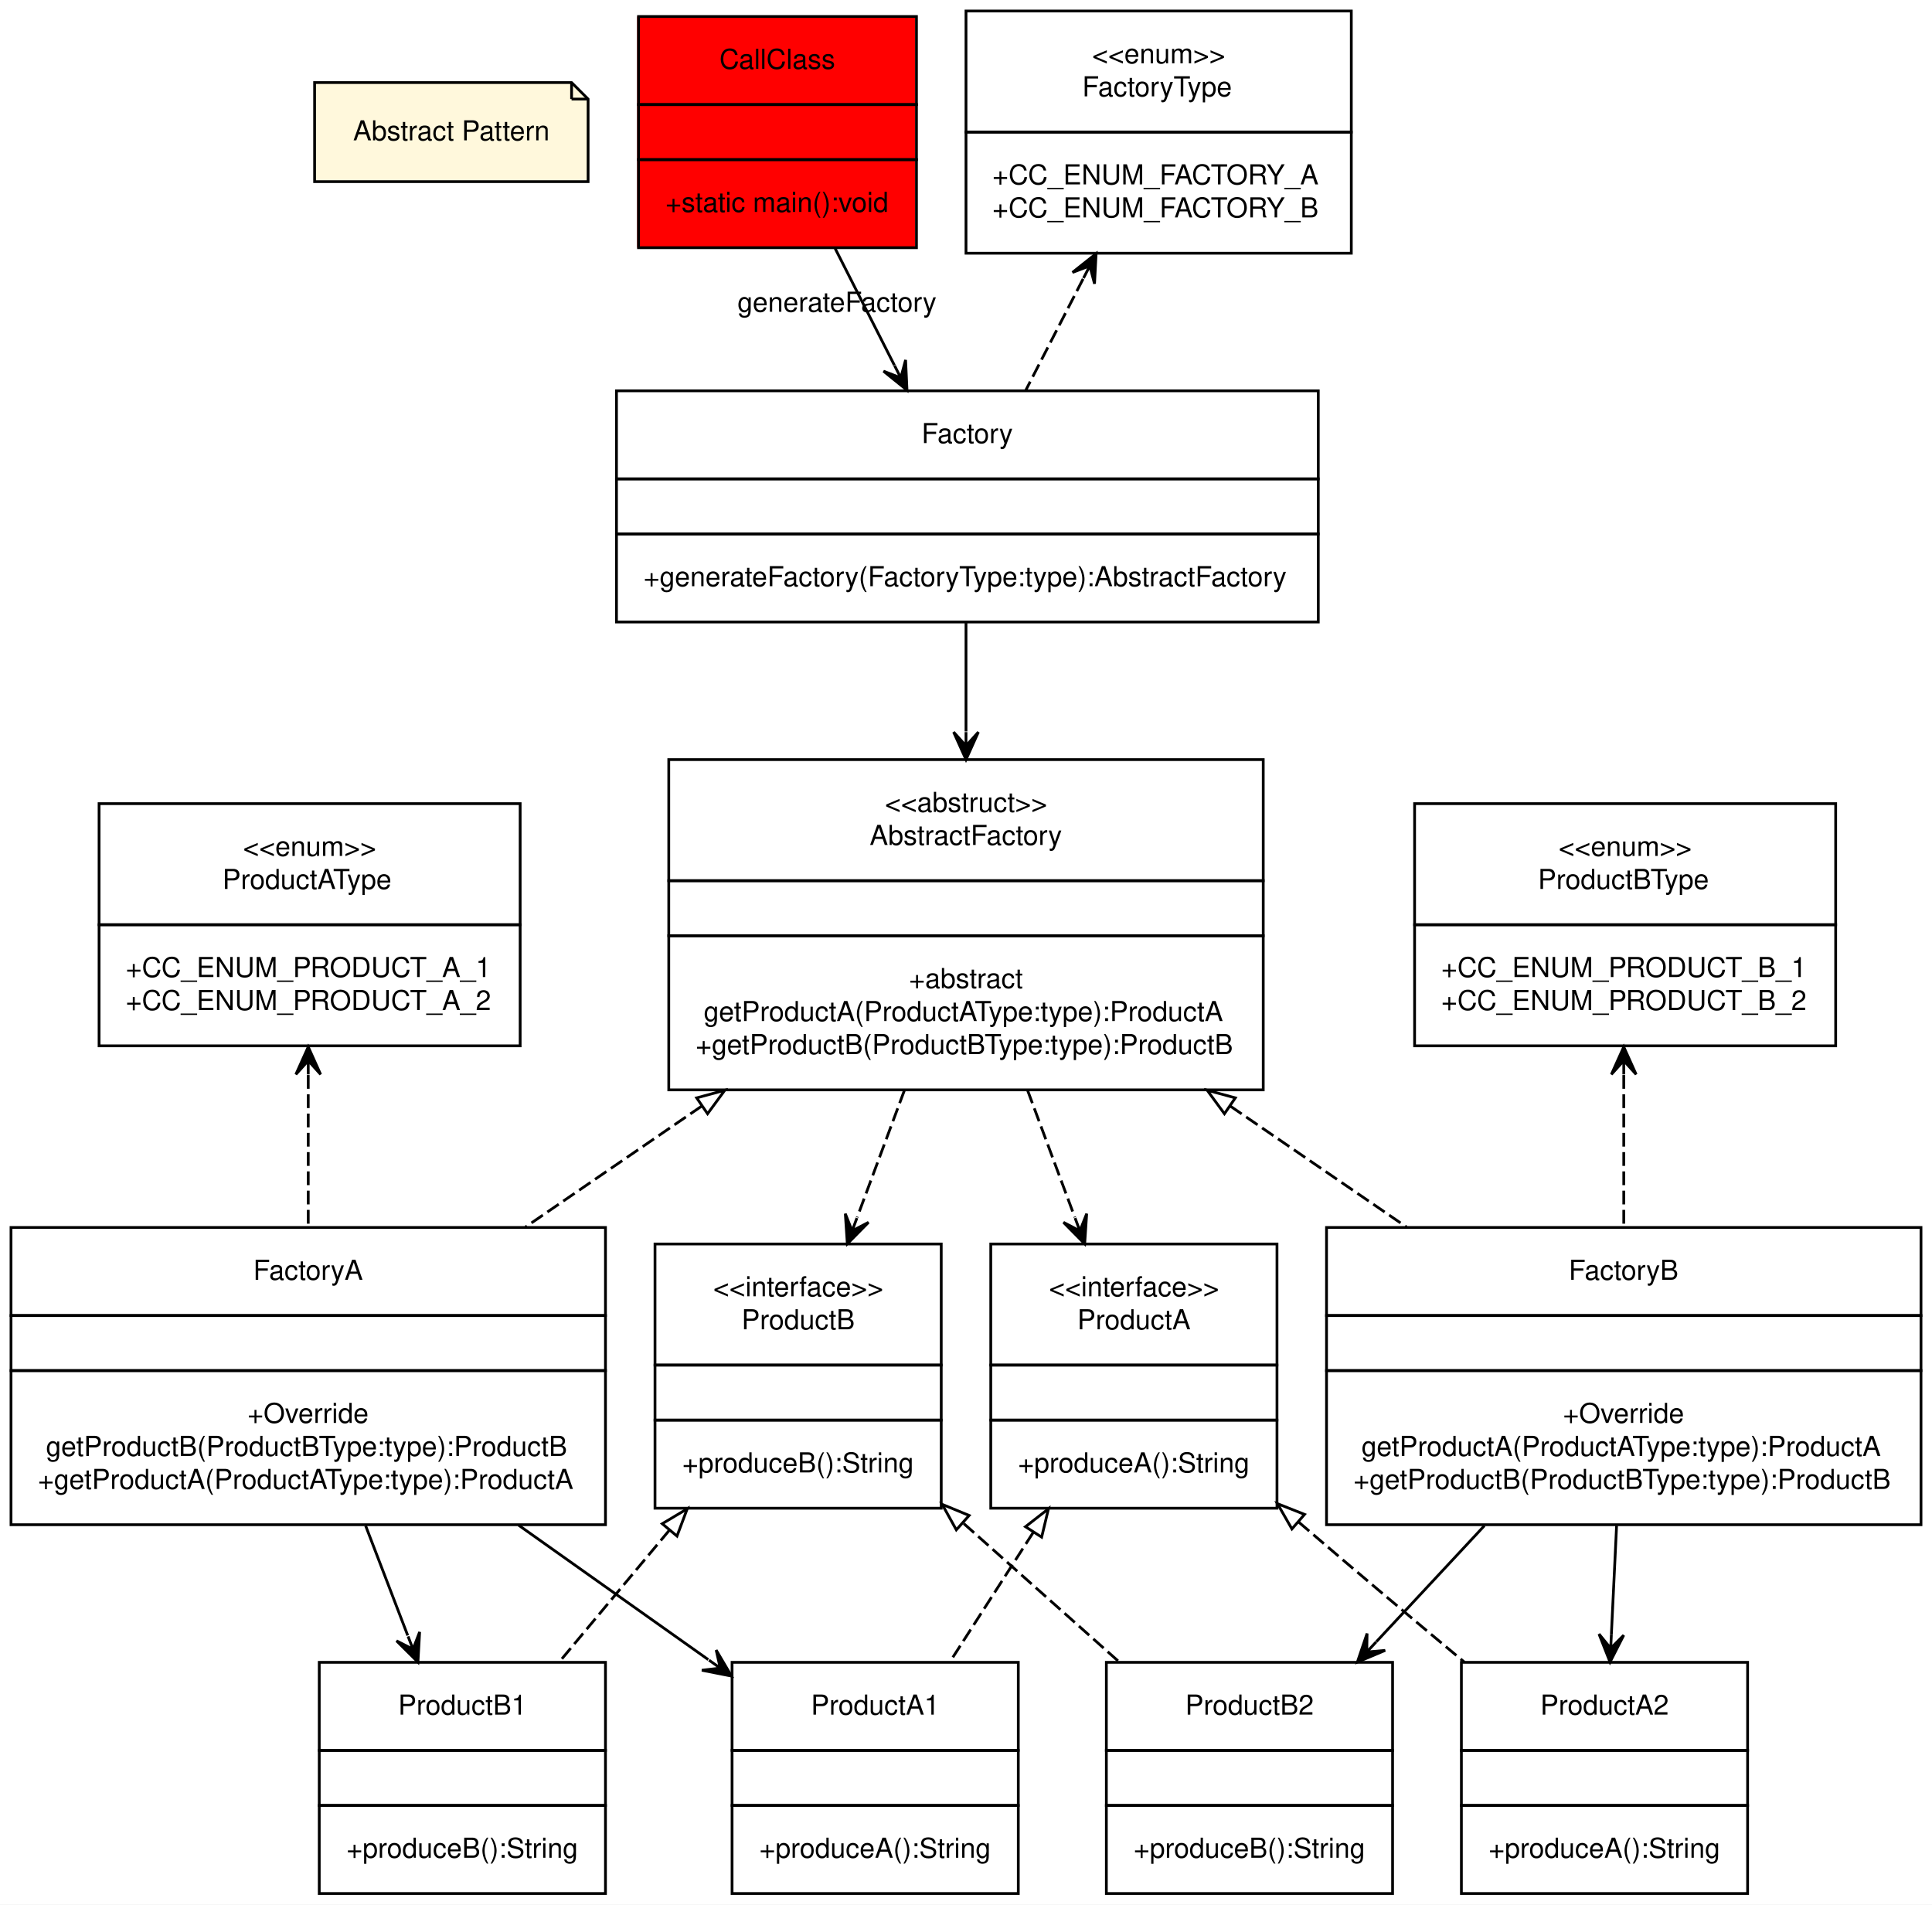
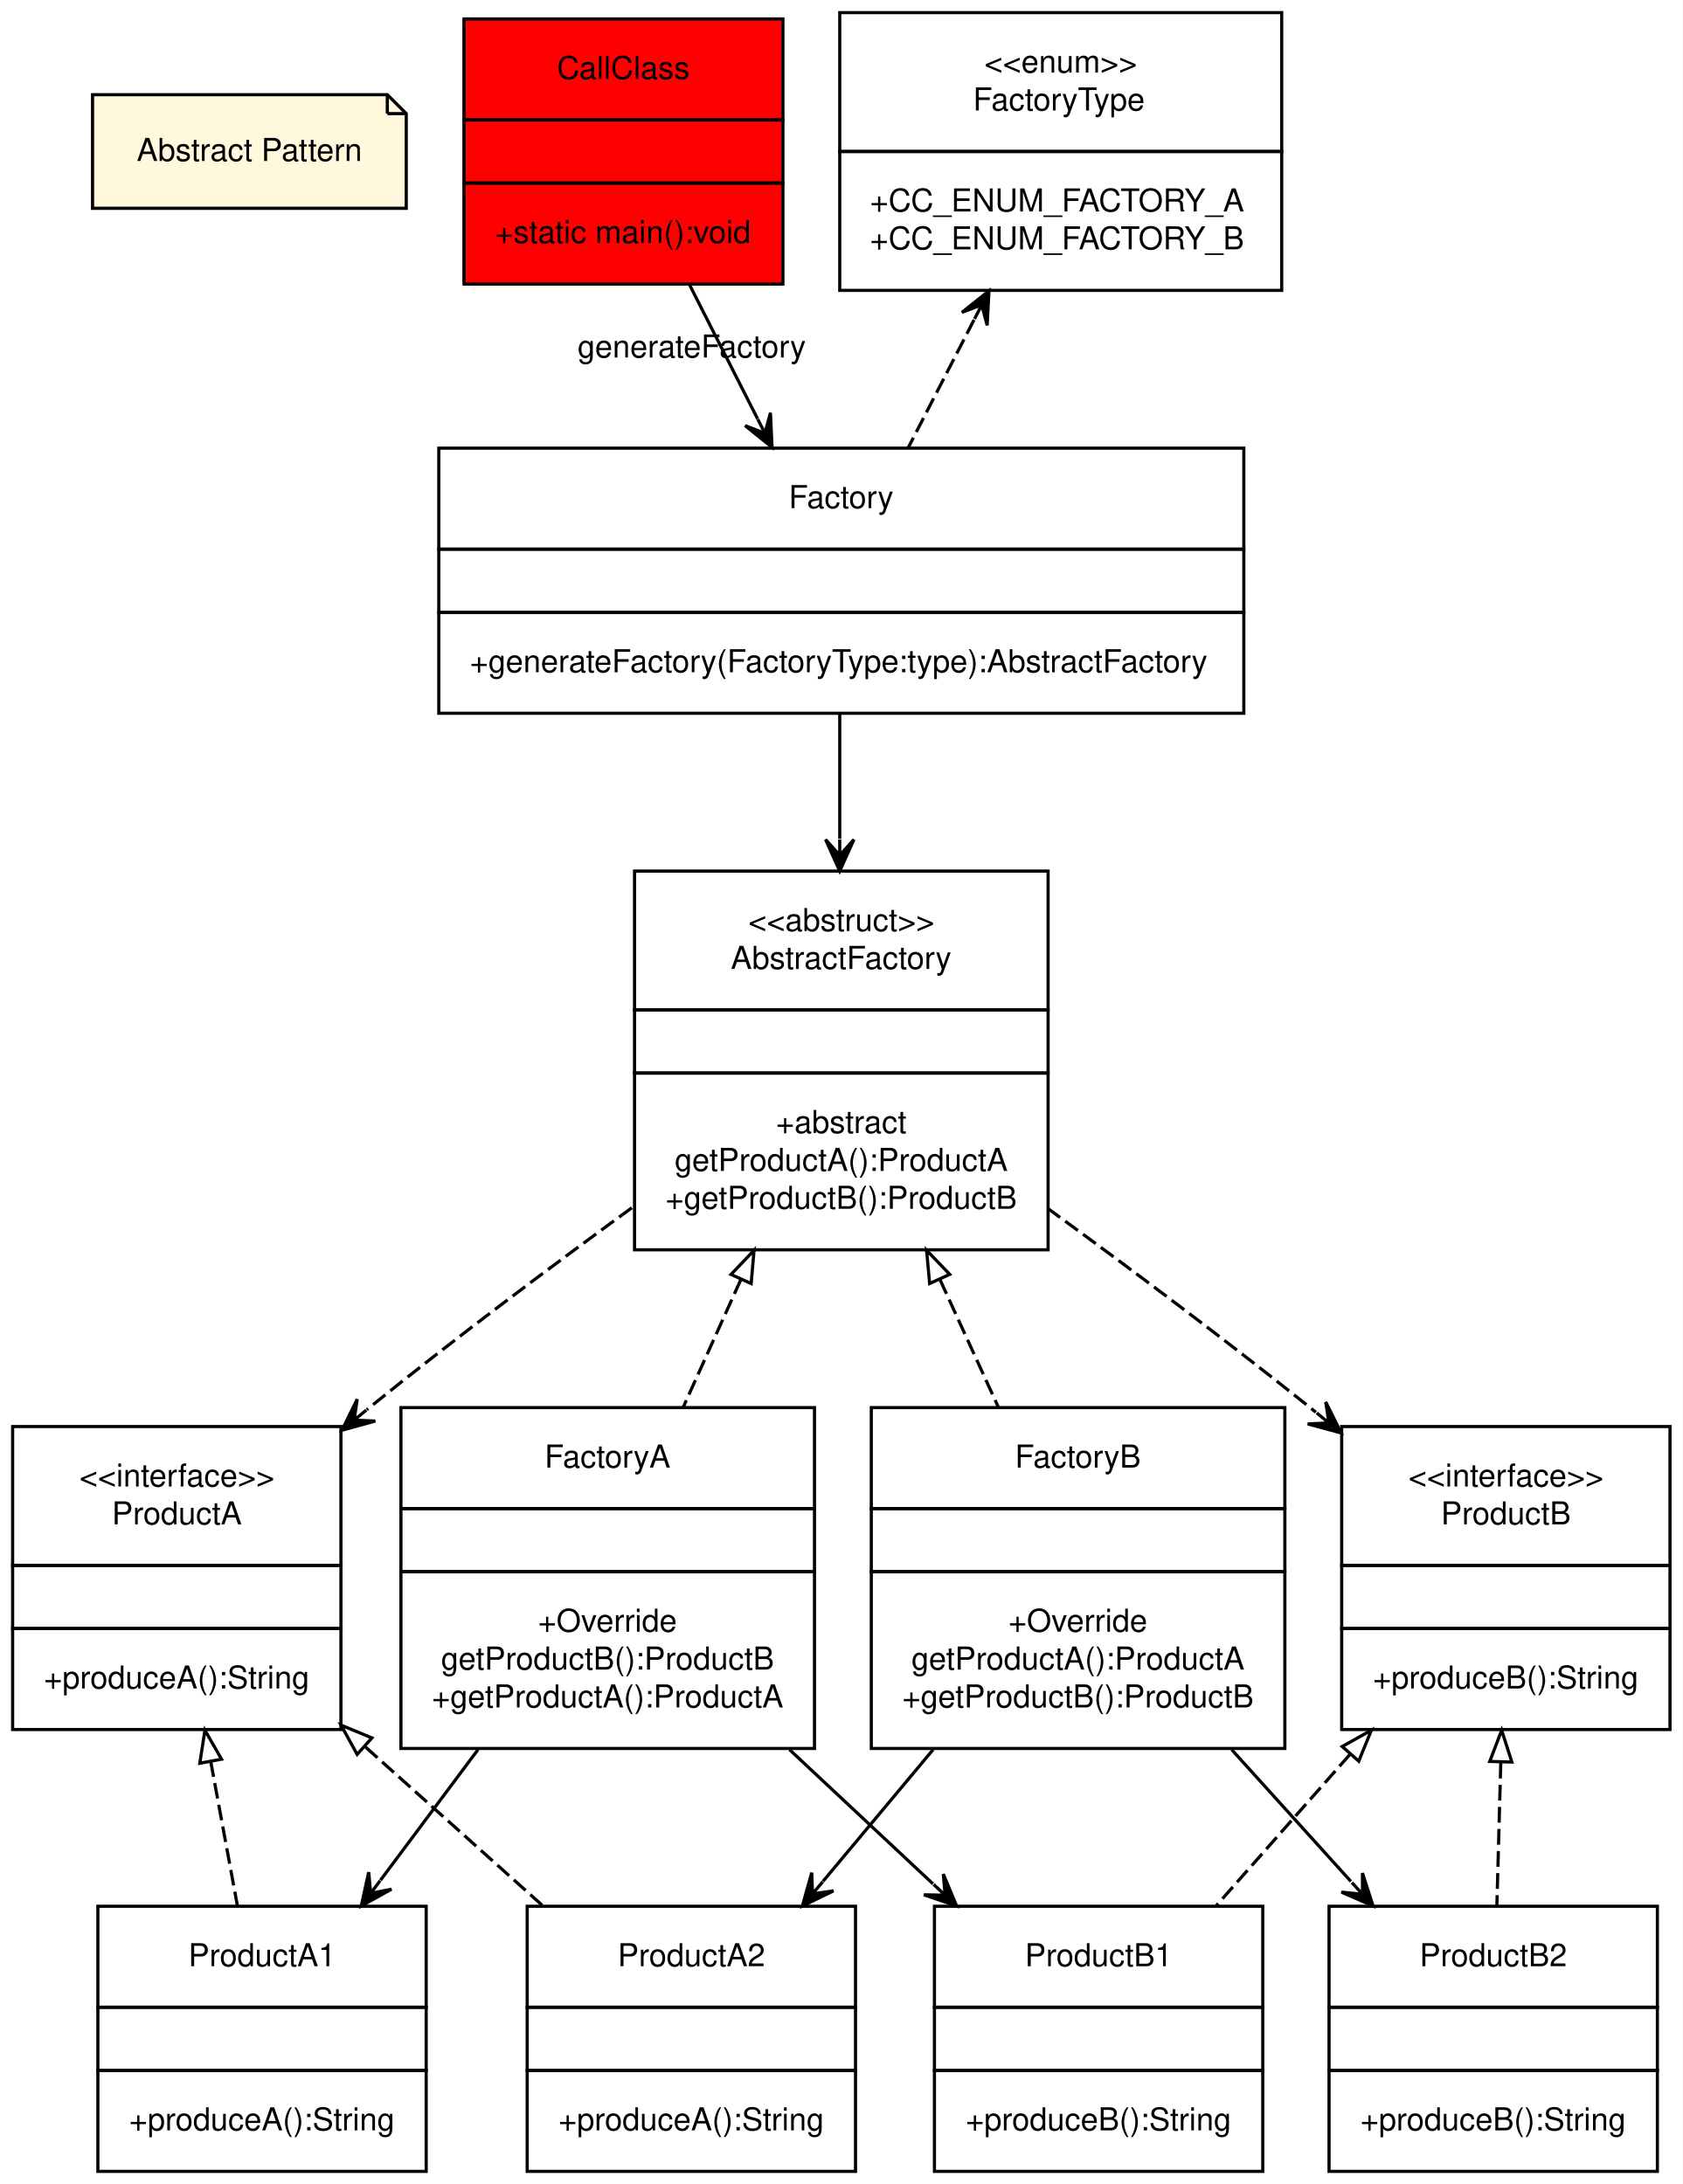
- <svg xmlns="http://www.w3.org/2000/svg" width="702pt" height="692pt" viewBox="0.00 0.00 702.00 692.00">
+ <svg xmlns="http://www.w3.org/2000/svg" width="533pt" height="692pt" viewBox="0.00 0.00 533.00 692.00">
  <g id="graph0" class="graph" transform="scale(1 1) rotate(0) translate(4 688)">
-     <polygon fill="#ffffff" stroke="transparent" points="-4,4 -4,-688 698,-688 698,4 -4,4" />
+     <polygon fill="#ffffff" stroke="transparent" points="-4,4 -4,-688 529,-688 529,4 -4,4" />
    <g id="node1" class="node">
-       <polygon fill="#fff8dc" stroke="#000000" points="203.686,-658 110.314,-658 110.314,-622 209.686,-622 209.686,-652 203.686,-658" />
-       <polyline fill="none" stroke="#000000" points="203.686,-658 203.686,-652 " />
-       <polyline fill="none" stroke="#000000" points="209.686,-652 203.686,-652 " />
-       <text text-anchor="middle" x="160" y="-637" font-family="Helvetica,sans-Serif" font-size="10.00" fill="#000000">Abstract Pattern</text>
+       <polygon fill="#fff8dc" stroke="#000000" points="118.686,-658 25.314,-658 25.314,-622 124.686,-622 124.686,-652 118.686,-658" />
+       <polyline fill="none" stroke="#000000" points="118.686,-658 118.686,-652 " />
+       <polyline fill="none" stroke="#000000" points="124.686,-652 118.686,-652 " />
+       <text text-anchor="middle" x="75" y="-637" font-family="Helvetica,sans-Serif" font-size="10.00" fill="#000000">Abstract Pattern</text>
    </g>
    <g id="node2" class="node">
-       <polygon fill="#ff0000" stroke="transparent" points="227.5,-598 227.5,-682 328.5,-682 328.5,-598 227.5,-598" />
-       <polygon fill="none" stroke="#000000" points="228,-650 228,-682 329,-682 329,-650 228,-650" />
-       <text text-anchor="start" x="257.394" y="-663" font-family="Helvetica,sans-Serif" font-size="10.00" fill="#000000">CallClass</text>
-       <polygon fill="none" stroke="#000000" points="228,-630 228,-650 329,-650 329,-630 228,-630" />
-       <polygon fill="none" stroke="#000000" points="228,-598 228,-630 329,-630 329,-598 228,-598" />
-       <text text-anchor="start" x="237.803" y="-611" font-family="Helvetica,sans-Serif" font-size="10.00" fill="#000000">+static main():void</text>
+       <polygon fill="#ff0000" stroke="transparent" points="142.5,-598 142.5,-682 243.5,-682 243.5,-598 142.5,-598" />
+       <polygon fill="none" stroke="#000000" points="143,-650 143,-682 244,-682 244,-650 143,-650" />
+       <text text-anchor="start" x="172.393" y="-663" font-family="Helvetica,sans-Serif" font-size="10.00" fill="#000000">CallClass</text>
+       <polygon fill="none" stroke="#000000" points="143,-630 143,-650 244,-650 244,-630 143,-630" />
+       <polygon fill="none" stroke="#000000" points="143,-598 143,-630 244,-630 244,-598 143,-598" />
+       <text text-anchor="start" x="152.803" y="-611" font-family="Helvetica,sans-Serif" font-size="10.00" fill="#000000">+static main():void</text>
    </g>
    <g id="node4" class="node">
-       <polygon fill="none" stroke="#000000" points="220,-514 220,-546 475,-546 475,-514 220,-514" />
-       <text text-anchor="start" x="330.832" y="-527" font-family="Helvetica,sans-Serif" font-size="10.00" fill="#000000">Factory</text>
-       <polygon fill="none" stroke="#000000" points="220,-494 220,-514 475,-514 475,-494 220,-494" />
-       <polygon fill="none" stroke="#000000" points="220,-462 220,-494 475,-494 475,-462 220,-462" />
-       <text text-anchor="start" x="229.84" y="-475" font-family="Helvetica,sans-Serif" font-size="10.00" fill="#000000">+generateFactory(FactoryType:type):AbstractFactory</text>
+       <polygon fill="none" stroke="#000000" points="135,-514 135,-546 390,-546 390,-514 135,-514" />
+       <text text-anchor="start" x="245.833" y="-527" font-family="Helvetica,sans-Serif" font-size="10.00" fill="#000000">Factory</text>
+       <polygon fill="none" stroke="#000000" points="135,-494 135,-514 390,-514 390,-494 135,-494" />
+       <polygon fill="none" stroke="#000000" points="135,-462 135,-494 390,-494 390,-462 135,-462" />
+       <text text-anchor="start" x="144.84" y="-475" font-family="Helvetica,sans-Serif" font-size="10.00" fill="#000000">+generateFactory(FactoryType:type):AbstractFactory</text>
    </g>
    <g id="edge1" class="edge">
-       <path fill="none" stroke="#000000" d="M299.454,-597.714C306.269,-584.282 313.88,-569.28 320.981,-555.284" />
-       <polygon fill="#000000" stroke="#000000" points="325.56,-546.26 325.048,-557.214 323.297,-550.719 321.035,-555.178 321.035,-555.178 321.035,-555.178 323.297,-550.719 317.022,-553.141 325.56,-546.26 325.56,-546.26" />
-       <text text-anchor="middle" x="300.117" y="-574.725" font-family="Helvetica,sans-Serif" font-size="10.00" fill="#000000">generateFactory</text>
+       <path fill="none" stroke="#000000" d="M214.454,-597.714C221.269,-584.282 228.88,-569.28 235.981,-555.284" />
+       <polygon fill="#000000" stroke="#000000" points="240.56,-546.26 240.048,-557.214 238.297,-550.719 236.035,-555.178 236.035,-555.178 236.035,-555.178 238.297,-550.719 232.022,-553.141 240.56,-546.26 240.56,-546.26" />
+       <text text-anchor="middle" x="215.117" y="-574.725" font-family="Helvetica,sans-Serif" font-size="10.00" fill="#000000">generateFactory</text>
    </g>
    <g id="node3" class="node">
-       <polygon fill="none" stroke="#000000" points="347,-640 347,-684 487,-684 487,-640 347,-640" />
-       <text text-anchor="start" x="392.819" y="-665" font-family="Helvetica,sans-Serif" font-size="10.00" fill="#000000">&lt;&lt;enum&gt;&gt;</text>
-       <text text-anchor="start" x="389.219" y="-653" font-family="Helvetica,sans-Serif" font-size="10.00" fill="#000000">FactoryType</text>
-       <polygon fill="none" stroke="#000000" points="347,-596 347,-640 487,-640 487,-596 347,-596" />
-       <text text-anchor="start" x="356.584" y="-621" font-family="Helvetica,sans-Serif" font-size="10.00" fill="#000000">+CC_ENUM_FACTORY_A</text>
-       <text text-anchor="start" x="356.584" y="-609" font-family="Helvetica,sans-Serif" font-size="10.00" fill="#000000">+CC_ENUM_FACTORY_B</text>
+       <polygon fill="none" stroke="#000000" points="262,-640 262,-684 402,-684 402,-640 262,-640" />
+       <text text-anchor="start" x="307.819" y="-665" font-family="Helvetica,sans-Serif" font-size="10.00" fill="#000000">&lt;&lt;enum&gt;&gt;</text>
+       <text text-anchor="start" x="304.219" y="-653" font-family="Helvetica,sans-Serif" font-size="10.00" fill="#000000">FactoryType</text>
+       <polygon fill="none" stroke="#000000" points="262,-596 262,-640 402,-640 402,-596 262,-596" />
+       <text text-anchor="start" x="271.584" y="-621" font-family="Helvetica,sans-Serif" font-size="10.00" fill="#000000">+CC_ENUM_FACTORY_A</text>
+       <text text-anchor="start" x="271.584" y="-609" font-family="Helvetica,sans-Serif" font-size="10.00" fill="#000000">+CC_ENUM_FACTORY_B</text>
    </g>
    <g id="edge2" class="edge">
-       <path fill="none" stroke="#000000" stroke-dasharray="5,2" d="M389.552,-586.673C382.617,-573.199 375.266,-558.917 368.661,-546.084" />
-       <polygon fill="#000000" stroke="#000000" points="394.273,-595.845 385.695,-589.013 391.985,-591.399 389.697,-586.953 389.697,-586.953 389.697,-586.953 391.985,-591.399 393.698,-584.894 394.273,-595.845 394.273,-595.845" />
+       <path fill="none" stroke="#000000" stroke-dasharray="5,2" d="M304.552,-586.673C297.617,-573.199 290.266,-558.917 283.661,-546.084" />
+       <polygon fill="#000000" stroke="#000000" points="309.273,-595.845 300.695,-589.013 306.985,-591.399 304.697,-586.953 304.697,-586.953 304.697,-586.953 306.985,-591.399 308.698,-584.894 309.273,-595.845 309.273,-595.845" />
    </g>
    <g id="node5" class="node">
-       <polygon fill="none" stroke="#000000" points="239,-368 239,-412 455,-412 455,-368 239,-368" />
-       <text text-anchor="start" x="317.54" y="-393" font-family="Helvetica,sans-Serif" font-size="10.00" fill="#000000">&lt;&lt;abstruct&gt;&gt;</text>
-       <text text-anchor="start" x="311.995" y="-381" font-family="Helvetica,sans-Serif" font-size="10.00" fill="#000000">AbstractFactory</text>
-       <polygon fill="none" stroke="#000000" points="239,-348 239,-368 455,-368 455,-348 239,-348" />
-       <polygon fill="none" stroke="#000000" points="239,-292 239,-348 455,-348 455,-292 239,-292" />
-       <text text-anchor="start" x="326.298" y="-329" font-family="Helvetica,sans-Serif" font-size="10.00" fill="#000000">+abstract</text>
-       <text text-anchor="start" x="251.697" y="-317" font-family="Helvetica,sans-Serif" font-size="10.00" fill="#000000">getProductA(ProductAType:type):ProductA</text>
-       <text text-anchor="start" x="248.778" y="-305" font-family="Helvetica,sans-Serif" font-size="10.00" fill="#000000">+getProductB(ProductBType:type):ProductB</text>
+       <polygon fill="none" stroke="#000000" points="197,-368 197,-412 328,-412 328,-368 197,-368" />
+       <text text-anchor="start" x="233.04" y="-393" font-family="Helvetica,sans-Serif" font-size="10.00" fill="#000000">&lt;&lt;abstruct&gt;&gt;</text>
+       <text text-anchor="start" x="227.495" y="-381" font-family="Helvetica,sans-Serif" font-size="10.00" fill="#000000">AbstractFactory</text>
+       <polygon fill="none" stroke="#000000" points="197,-348 197,-368 328,-368 328,-348 197,-348" />
+       <polygon fill="none" stroke="#000000" points="197,-292 197,-348 328,-348 328,-292 197,-292" />
+       <text text-anchor="start" x="241.798" y="-329" font-family="Helvetica,sans-Serif" font-size="10.00" fill="#000000">+abstract</text>
+       <text text-anchor="start" x="209.71" y="-317" font-family="Helvetica,sans-Serif" font-size="10.00" fill="#000000">getProductA():ProductA</text>
+       <text text-anchor="start" x="206.791" y="-305" font-family="Helvetica,sans-Serif" font-size="10.00" fill="#000000">+getProductB():ProductB</text>
+     </g>
+     <g id="edge3" class="edge">
+       <path fill="none" stroke="#000000" d="M262,-461.659C262,-449.41 262,-435.697 262,-422.229" />
+       <polygon fill="#000000" stroke="#000000" points="262,-412.005 266.5,-422.005 262,-417.005 262,-422.005 262,-422.005 262,-422.005 262,-417.005 257.5,-422.005 262,-412.005 262,-412.005" />
+     </g>
+     <g id="node6" class="node">
+       <polygon fill="none" stroke="#000000" points="123,-210 123,-242 254,-242 254,-210 123,-210" />
+       <text text-anchor="start" x="168.498" y="-223" font-family="Helvetica,sans-Serif" font-size="10.00" fill="#000000">FactoryA</text>
+       <polygon fill="none" stroke="#000000" points="123,-190 123,-210 254,-210 254,-190 123,-190" />
+       <polygon fill="none" stroke="#000000" points="123,-134 123,-190 254,-190 254,-134 123,-134" />
+       <text text-anchor="start" x="166.414" y="-171" font-family="Helvetica,sans-Serif" font-size="10.00" fill="#000000">+Override</text>
+       <text text-anchor="start" x="135.71" y="-159" font-family="Helvetica,sans-Serif" font-size="10.00" fill="#000000">getProductB():ProductB</text>
+       <text text-anchor="start" x="132.791" y="-147" font-family="Helvetica,sans-Serif" font-size="10.00" fill="#000000">+getProductA():ProductA</text>
+     </g>
+     <g id="edge4" class="edge">
+       <path fill="none" stroke="#000000" stroke-dasharray="5,2" d="M230.685,-282.599C224.585,-269.08 218.274,-255.095 212.437,-242.158" />
+       <polygon fill="none" stroke="#000000" points="227.562,-284.188 234.865,-291.864 233.943,-281.309 227.562,-284.188" />
+     </g>
+     <g id="node7" class="node">
+       <polygon fill="none" stroke="#000000" points="0,-192 0,-236 104,-236 104,-192 0,-192" />
+       <text text-anchor="start" x="21.151" y="-217" font-family="Helvetica,sans-Serif" font-size="10.00" fill="#000000">&lt;&lt;interface&gt;&gt;</text>
+       <text text-anchor="start" x="31.439" y="-205" font-family="Helvetica,sans-Serif" font-size="10.00" fill="#000000">ProductA</text>
+       <polygon fill="none" stroke="#000000" points="0,-172 0,-192 104,-192 104,-172 0,-172" />
+       <polygon fill="none" stroke="#000000" points="0,-140 0,-172 104,-172 104,-140 0,-140" />
+       <text text-anchor="start" x="9.909" y="-153" font-family="Helvetica,sans-Serif" font-size="10.00" fill="#000000">+produceA():String</text>
+     </g>
+     <g id="edge6" class="edge">
+       <path fill="none" stroke="#000000" stroke-dasharray="5,2" d="M196.142,-305.31C169.88,-286.195 139.621,-263.539 113,-242 112.732,-241.783 112.464,-241.565 112.195,-241.347" />
+       <polygon fill="#000000" stroke="#000000" points="104.317,-234.841 114.893,-237.74 108.172,-238.025 112.028,-241.209 112.028,-241.209 112.028,-241.209 108.172,-238.025 109.162,-244.679 104.317,-234.841 104.317,-234.841" />
+     </g>
+     <g id="node10" class="node">
+       <polygon fill="none" stroke="#000000" points="272,-210 272,-242 403,-242 403,-210 272,-210" />
+       <text text-anchor="start" x="317.498" y="-223" font-family="Helvetica,sans-Serif" font-size="10.00" fill="#000000">FactoryB</text>
+       <polygon fill="none" stroke="#000000" points="272,-190 272,-210 403,-210 403,-190 272,-190" />
+       <polygon fill="none" stroke="#000000" points="272,-134 272,-190 403,-190 403,-134 272,-134" />
+       <text text-anchor="start" x="315.414" y="-171" font-family="Helvetica,sans-Serif" font-size="10.00" fill="#000000">+Override</text>
+       <text text-anchor="start" x="284.71" y="-159" font-family="Helvetica,sans-Serif" font-size="10.00" fill="#000000">getProductA():ProductA</text>
+       <text text-anchor="start" x="281.791" y="-147" font-family="Helvetica,sans-Serif" font-size="10.00" fill="#000000">+getProductB():ProductB</text>
    </g>
    <g id="edge5" class="edge">
-       <path fill="none" stroke="#000000" d="M347,-461.659C347,-449.41 347,-435.697 347,-422.229" />
-       <polygon fill="#000000" stroke="#000000" points="347,-412.005 351.5,-422.005 347,-417.005 347,-422.005 347,-422.005 347,-422.005 347,-417.005 342.5,-422.005 347,-412.005 347,-412.005" />
+       <path fill="none" stroke="#000000" stroke-dasharray="5,2" d="M293.738,-282.599C299.921,-269.08 306.317,-255.095 312.233,-242.158" />
+       <polygon fill="none" stroke="#000000" points="290.477,-281.314 289.501,-291.864 296.843,-284.225 290.477,-281.314" />
    </g>
-     <g id="node7" class="node">
-       <polygon fill="none" stroke="#000000" points="0,-210 0,-242 216,-242 216,-210 0,-210" />
-       <text text-anchor="start" x="87.998" y="-223" font-family="Helvetica,sans-Serif" font-size="10.00" fill="#000000">FactoryA</text>
-       <polygon fill="none" stroke="#000000" points="0,-190 0,-210 216,-210 216,-190 0,-190" />
-       <polygon fill="none" stroke="#000000" points="0,-134 0,-190 216,-190 216,-134 0,-134" />
-       <text text-anchor="start" x="85.914" y="-171" font-family="Helvetica,sans-Serif" font-size="10.00" fill="#000000">+Override</text>
-       <text text-anchor="start" x="12.697" y="-159" font-family="Helvetica,sans-Serif" font-size="10.00" fill="#000000">getProductB(ProductBType:type):ProductB</text>
-       <text text-anchor="start" x="9.777" y="-147" font-family="Helvetica,sans-Serif" font-size="10.00" fill="#000000">+getProductA(ProductAType:type):ProductA</text>
+     <g id="node11" class="node">
+       <polygon fill="none" stroke="#000000" points="421,-192 421,-236 525,-236 525,-192 421,-192" />
+       <text text-anchor="start" x="442.151" y="-217" font-family="Helvetica,sans-Serif" font-size="10.00" fill="#000000">&lt;&lt;interface&gt;&gt;</text>
+       <text text-anchor="start" x="452.438" y="-205" font-family="Helvetica,sans-Serif" font-size="10.00" fill="#000000">ProductB</text>
+       <polygon fill="none" stroke="#000000" points="421,-172 421,-192 525,-192 525,-172 421,-172" />
+       <polygon fill="none" stroke="#000000" points="421,-140 421,-172 525,-172 525,-140 421,-140" />
+       <text text-anchor="start" x="430.909" y="-153" font-family="Helvetica,sans-Serif" font-size="10.00" fill="#000000">+produceB():String</text>
    </g>
-     <g id="edge6" class="edge">
-       <path fill="none" stroke="#000000" stroke-dasharray="5,2" d="M250.958,-286.096C229.699,-271.509 207.41,-256.214 186.925,-242.158" />
-       <polygon fill="none" stroke="#000000" points="249.137,-289.092 259.362,-291.864 253.097,-283.32 249.137,-289.092" />
+     <g id="edge7" class="edge">
+       <path fill="none" stroke="#000000" stroke-dasharray="5,2" d="M327.769,-305.2C354.019,-286.07 384.292,-263.432 411,-242 411.605,-241.514 412.213,-241.025 412.822,-240.532" />
+       <polygon fill="#000000" stroke="#000000" points="420.822,-233.967 415.947,-243.789 416.957,-237.139 413.092,-240.311 413.092,-240.311 413.092,-240.311 416.957,-237.139 410.237,-236.832 420.822,-233.967 420.822,-233.967" />
    </g>
    <g id="node8" class="node">
-       <polygon fill="none" stroke="#000000" points="356,-192 356,-236 460,-236 460,-192 356,-192" />
-       <text text-anchor="start" x="377.151" y="-217" font-family="Helvetica,sans-Serif" font-size="10.00" fill="#000000">&lt;&lt;interface&gt;&gt;</text>
-       <text text-anchor="start" x="387.438" y="-205" font-family="Helvetica,sans-Serif" font-size="10.00" fill="#000000">ProductA</text>
-       <polygon fill="none" stroke="#000000" points="356,-172 356,-192 460,-192 460,-172 356,-172" />
-       <polygon fill="none" stroke="#000000" points="356,-140 356,-172 460,-172 460,-140 356,-140" />
-       <text text-anchor="start" x="365.909" y="-153" font-family="Helvetica,sans-Serif" font-size="10.00" fill="#000000">+produceA():String</text>
+       <polygon fill="none" stroke="#000000" points="27,-52 27,-84 131,-84 131,-52 27,-52" />
+       <text text-anchor="start" x="55.659" y="-65" font-family="Helvetica,sans-Serif" font-size="10.00" fill="#000000">ProductA1</text>
+       <polygon fill="none" stroke="#000000" points="27,-32 27,-52 131,-52 131,-32 27,-32" />
+       <polygon fill="none" stroke="#000000" points="27,0 27,-32 131,-32 131,0 27,0" />
+       <text text-anchor="start" x="36.908" y="-13" font-family="Helvetica,sans-Serif" font-size="10.00" fill="#000000">+produceA():String</text>
+     </g>
+     <g id="edge12" class="edge">
+       <path fill="none" stroke="#000000" d="M147.412,-133.635C137.287,-120.073 126.475,-105.591 116.507,-92.238" />
+       <polygon fill="#000000" stroke="#000000" points="110.422,-84.088 120.011,-89.409 113.413,-88.095 116.405,-92.102 116.405,-92.102 116.405,-92.102 113.413,-88.095 112.799,-94.794 110.422,-84.088 110.422,-84.088" />
+     </g>
+     <g id="node12" class="node">
+       <polygon fill="none" stroke="#000000" points="292,-52 292,-84 396,-84 396,-52 292,-52" />
+       <text text-anchor="start" x="320.659" y="-65" font-family="Helvetica,sans-Serif" font-size="10.00" fill="#000000">ProductB1</text>
+       <polygon fill="none" stroke="#000000" points="292,-32 292,-52 396,-52 396,-32 292,-32" />
+       <polygon fill="none" stroke="#000000" points="292,0 292,-32 396,-32 396,0 292,0" />
+       <text text-anchor="start" x="301.909" y="-13" font-family="Helvetica,sans-Serif" font-size="10.00" fill="#000000">+produceB():String</text>
+     </g>
+     <g id="edge13" class="edge">
+       <path fill="none" stroke="#000000" d="M246.089,-133.635C260.99,-119.689 276.93,-104.771 291.529,-91.107" />
+       <polygon fill="#000000" stroke="#000000" points="299.029,-84.088 294.803,-94.207 295.378,-87.505 291.728,-90.922 291.728,-90.922 291.728,-90.922 295.378,-87.505 288.653,-87.636 299.029,-84.088 299.029,-84.088" />
    </g>
    <g id="edge8" class="edge">
-       <path fill="none" stroke="#000000" stroke-dasharray="5,2" d="M369.368,-291.864C374.974,-276.791 380.976,-260.654 386.538,-245.703" />
-       <polygon fill="#000000" stroke="#000000" points="390.12,-236.071 390.851,-247.013 388.377,-240.758 386.634,-245.444 386.634,-245.444 386.634,-245.444 388.377,-240.758 382.416,-243.875 390.12,-236.071 390.12,-236.071" />
+       <path fill="none" stroke="#000000" stroke-dasharray="5,2" d="M62.739,-129.928C65.559,-114.678 68.548,-98.52 71.183,-84.272" />
+       <polygon fill="none" stroke="#000000" points="59.293,-129.32 60.916,-139.79 66.176,-130.593 59.293,-129.32" />
    </g>
-     <g id="node12" class="node">
-       <polygon fill="none" stroke="#000000" points="478,-210 478,-242 694,-242 694,-210 478,-210" />
-       <text text-anchor="start" x="565.998" y="-223" font-family="Helvetica,sans-Serif" font-size="10.00" fill="#000000">FactoryB</text>
-       <polygon fill="none" stroke="#000000" points="478,-190 478,-210 694,-210 694,-190 478,-190" />
-       <polygon fill="none" stroke="#000000" points="478,-134 478,-190 694,-190 694,-134 478,-134" />
-       <text text-anchor="start" x="563.914" y="-171" font-family="Helvetica,sans-Serif" font-size="10.00" fill="#000000">+Override</text>
-       <text text-anchor="start" x="490.697" y="-159" font-family="Helvetica,sans-Serif" font-size="10.00" fill="#000000">getProductA(ProductAType:type):ProductA</text>
-       <text text-anchor="start" x="487.777" y="-147" font-family="Helvetica,sans-Serif" font-size="10.00" fill="#000000">+getProductB(ProductBType:type):ProductB</text>
+     <g id="node9" class="node">
+       <polygon fill="none" stroke="#000000" points="163,-52 163,-84 267,-84 267,-52 163,-52" />
+       <text text-anchor="start" x="191.659" y="-65" font-family="Helvetica,sans-Serif" font-size="10.00" fill="#000000">ProductA2</text>
+       <polygon fill="none" stroke="#000000" points="163,-32 163,-52 267,-52 267,-32 163,-32" />
+       <polygon fill="none" stroke="#000000" points="163,0 163,-32 267,-32 267,0 163,0" />
+       <text text-anchor="start" x="172.909" y="-13" font-family="Helvetica,sans-Serif" font-size="10.00" fill="#000000">+produceA():String</text>
    </g>
-     <g id="edge7" class="edge">
-       <path fill="none" stroke="#000000" stroke-dasharray="5,2" d="M443.042,-286.096C464.301,-271.509 486.59,-256.214 507.075,-242.158" />
-       <polygon fill="none" stroke="#000000" points="440.903,-283.32 434.638,-291.864 444.863,-289.092 440.903,-283.32" />
+     <g id="edge9" class="edge">
+       <path fill="none" stroke="#000000" stroke-dasharray="5,2" d="M111.832,-134.409C130.31,-117.857 150.391,-99.87 167.884,-84.202" />
+       <polygon fill="none" stroke="#000000" points="109.136,-132.124 104.022,-141.403 113.806,-137.338 109.136,-132.124" />
+     </g>
+     <g id="edge14" class="edge">
+       <path fill="none" stroke="#000000" d="M291.572,-133.635C280.132,-119.945 267.909,-105.318 256.664,-91.861" />
+       <polygon fill="#000000" stroke="#000000" points="250.17,-84.088 260.035,-88.877 253.376,-87.925 256.582,-91.762 256.582,-91.762 256.582,-91.762 253.376,-87.925 253.129,-94.647 250.17,-84.088 250.17,-84.088" />
    </g>
    <g id="node13" class="node">
-       <polygon fill="none" stroke="#000000" points="234,-192 234,-236 338,-236 338,-192 234,-192" />
-       <text text-anchor="start" x="255.151" y="-217" font-family="Helvetica,sans-Serif" font-size="10.00" fill="#000000">&lt;&lt;interface&gt;&gt;</text>
-       <text text-anchor="start" x="265.438" y="-205" font-family="Helvetica,sans-Serif" font-size="10.00" fill="#000000">ProductB</text>
-       <polygon fill="none" stroke="#000000" points="234,-172 234,-192 338,-192 338,-172 234,-172" />
-       <polygon fill="none" stroke="#000000" points="234,-140 234,-172 338,-172 338,-140 234,-140" />
-       <text text-anchor="start" x="243.909" y="-153" font-family="Helvetica,sans-Serif" font-size="10.00" fill="#000000">+produceB():String</text>
-     </g>
-     <g id="edge9" class="edge">
-       <path fill="none" stroke="#000000" stroke-dasharray="5,2" d="M324.632,-291.864C319.026,-276.791 313.024,-260.654 307.462,-245.703" />
-       <polygon fill="#000000" stroke="#000000" points="303.88,-236.071 311.584,-243.875 305.623,-240.758 307.366,-245.444 307.366,-245.444 307.366,-245.444 305.623,-240.758 303.149,-247.013 303.88,-236.071 303.88,-236.071" />
-     </g>
-     <g id="node6" class="node">
-       <polygon fill="none" stroke="#000000" points="32,-352 32,-396 185,-396 185,-352 32,-352" />
-       <text text-anchor="start" x="84.319" y="-377" font-family="Helvetica,sans-Serif" font-size="10.00" fill="#000000">&lt;&lt;enum&gt;&gt;</text>
-       <text text-anchor="start" x="76.825" y="-365" font-family="Helvetica,sans-Serif" font-size="10.00" fill="#000000">ProductAType</text>
-       <polygon fill="none" stroke="#000000" points="32,-308 32,-352 185,-352 185,-308 32,-308" />
-       <text text-anchor="start" x="41.695" y="-333" font-family="Helvetica,sans-Serif" font-size="10.00" fill="#000000">+CC_ENUM_PRODUCT_A_1</text>
-       <text text-anchor="start" x="41.695" y="-321" font-family="Helvetica,sans-Serif" font-size="10.00" fill="#000000">+CC_ENUM_PRODUCT_A_2</text>
-     </g>
-     <g id="edge3" class="edge">
-       <path fill="none" stroke="#000000" stroke-dasharray="5,2" d="M108,-297.39C108,-279.584 108,-259.831 108,-242.065" />
-       <polygon fill="#000000" stroke="#000000" points="108,-307.619 103.5,-297.619 108,-302.619 108,-297.619 108,-297.619 108,-297.619 108,-302.619 112.5,-297.619 108,-307.619 108,-307.619" />
-     </g>
-     <g id="node9" class="node">
-       <polygon fill="none" stroke="#000000" points="262,-52 262,-84 366,-84 366,-52 262,-52" />
-       <text text-anchor="start" x="290.659" y="-65" font-family="Helvetica,sans-Serif" font-size="10.00" fill="#000000">ProductA1</text>
-       <polygon fill="none" stroke="#000000" points="262,-32 262,-52 366,-52 366,-32 262,-32" />
-       <polygon fill="none" stroke="#000000" points="262,0 262,-32 366,-32 366,0 262,0" />
-       <text text-anchor="start" x="271.909" y="-13" font-family="Helvetica,sans-Serif" font-size="10.00" fill="#000000">+produceA():String</text>
-     </g>
-     <g id="edge14" class="edge">
-       <path fill="none" stroke="#000000" d="M184.414,-133.843C207.158,-117.723 231.759,-100.288 253.352,-84.984" />
-       <polygon fill="#000000" stroke="#000000" points="261.781,-79.01 256.224,-88.463 257.702,-81.901 253.622,-84.792 253.622,-84.792 253.622,-84.792 257.702,-81.901 251.02,-81.121 261.781,-79.01 261.781,-79.01" />
-     </g>
-     <g id="node14" class="node">
-       <polygon fill="none" stroke="#000000" points="112,-52 112,-84 216,-84 216,-52 112,-52" />
-       <text text-anchor="start" x="140.659" y="-65" font-family="Helvetica,sans-Serif" font-size="10.00" fill="#000000">ProductB1</text>
-       <polygon fill="none" stroke="#000000" points="112,-32 112,-52 216,-52 216,-32 112,-32" />
-       <polygon fill="none" stroke="#000000" points="112,0 112,-32 216,-32 216,0 112,0" />
-       <text text-anchor="start" x="121.909" y="-13" font-family="Helvetica,sans-Serif" font-size="10.00" fill="#000000">+produceB():String</text>
+       <polygon fill="none" stroke="#000000" points="417,-52 417,-84 521,-84 521,-52 417,-52" />
+       <text text-anchor="start" x="445.659" y="-65" font-family="Helvetica,sans-Serif" font-size="10.00" fill="#000000">ProductB2</text>
+       <polygon fill="none" stroke="#000000" points="417,-32 417,-52 521,-52 521,-32 417,-32" />
+       <polygon fill="none" stroke="#000000" points="417,0 417,-32 521,-32 521,0 417,0" />
+       <text text-anchor="start" x="426.909" y="-13" font-family="Helvetica,sans-Serif" font-size="10.00" fill="#000000">+produceB():String</text>
    </g>
    <g id="edge15" class="edge">
-       <path fill="none" stroke="#000000" d="M128.852,-133.635C133.858,-120.585 139.19,-106.683 144.149,-93.755" />
-       <polygon fill="#000000" stroke="#000000" points="147.857,-84.088 148.477,-95.037 146.066,-88.757 144.275,-93.425 144.275,-93.425 144.275,-93.425 146.066,-88.757 140.074,-91.814 147.857,-84.088 147.857,-84.088" />
+       <path fill="none" stroke="#000000" d="M386.152,-133.635C398.529,-119.945 411.754,-105.318 423.921,-91.861" />
+       <polygon fill="#000000" stroke="#000000" points="430.947,-84.088 427.579,-94.524 427.594,-87.797 424.241,-91.506 424.241,-91.506 424.241,-91.506 427.594,-87.797 420.903,-88.488 430.947,-84.088 430.947,-84.088" />
    </g>
    <g id="edge10" class="edge">
-       <path fill="none" stroke="#000000" stroke-dasharray="5,2" d="M371.452,-131.233C361.388,-115.603 350.652,-98.927 341.216,-84.272" />
-       <polygon fill="none" stroke="#000000" points="368.604,-133.276 376.96,-139.79 374.49,-129.487 368.604,-133.276" />
-     </g>
-     <g id="node10" class="node">
-       <polygon fill="none" stroke="#000000" points="527,-52 527,-84 631,-84 631,-52 527,-52" />
-       <text text-anchor="start" x="555.659" y="-65" font-family="Helvetica,sans-Serif" font-size="10.00" fill="#000000">ProductA2</text>
-       <polygon fill="none" stroke="#000000" points="527,-32 527,-52 631,-52 631,-32 527,-32" />
-       <polygon fill="none" stroke="#000000" points="527,0 527,-32 631,-32 631,0 527,0" />
-       <text text-anchor="start" x="536.909" y="-13" font-family="Helvetica,sans-Serif" font-size="10.00" fill="#000000">+produceA():String</text>
+       <path fill="none" stroke="#000000" stroke-dasharray="5,2" d="M423.609,-132.1C409.579,-116.221 394.538,-99.198 381.35,-84.272" />
+       <polygon fill="none" stroke="#000000" points="421.159,-134.613 430.403,-139.79 426.405,-129.978 421.159,-134.613" />
    </g>
    <g id="edge11" class="edge">
-       <path fill="none" stroke="#000000" stroke-dasharray="5,2" d="M467.911,-134.938C468.275,-134.624 468.638,-134.311 469,-134 488.154,-117.518 509.412,-99.643 528.094,-84.071" />
-       <polygon fill="none" stroke="#000000" points="465.425,-132.461 460.159,-141.655 470.008,-137.752 465.425,-132.461" />
-     </g>
-     <g id="node11" class="node">
-       <polygon fill="none" stroke="#000000" points="510,-352 510,-396 663,-396 663,-352 510,-352" />
-       <text text-anchor="start" x="562.319" y="-377" font-family="Helvetica,sans-Serif" font-size="10.00" fill="#000000">&lt;&lt;enum&gt;&gt;</text>
-       <text text-anchor="start" x="554.825" y="-365" font-family="Helvetica,sans-Serif" font-size="10.00" fill="#000000">ProductBType</text>
-       <polygon fill="none" stroke="#000000" points="510,-308 510,-352 663,-352 663,-308 510,-308" />
-       <text text-anchor="start" x="519.695" y="-333" font-family="Helvetica,sans-Serif" font-size="10.00" fill="#000000">+CC_ENUM_PRODUCT_B_1</text>
-       <text text-anchor="start" x="519.695" y="-321" font-family="Helvetica,sans-Serif" font-size="10.00" fill="#000000">+CC_ENUM_PRODUCT_B_2</text>
-     </g>
-     <g id="edge4" class="edge">
-       <path fill="none" stroke="#000000" stroke-dasharray="5,2" d="M586,-297.39C586,-279.584 586,-259.831 586,-242.065" />
-       <polygon fill="#000000" stroke="#000000" points="586,-307.619 581.5,-297.619 586,-302.619 586,-297.619 586,-297.619 586,-297.619 586,-302.619 590.5,-297.619 586,-307.619 586,-307.619" />
-     </g>
-     <g id="edge16" class="edge">
-       <path fill="none" stroke="#000000" d="M583.394,-133.635C582.774,-120.713 582.114,-106.955 581.5,-94.135" />
-       <polygon fill="#000000" stroke="#000000" points="581.018,-84.088 585.992,-93.861 581.257,-89.083 581.497,-94.077 581.497,-94.077 581.497,-94.077 581.257,-89.083 577.002,-94.293 581.018,-84.088 581.018,-84.088" />
-     </g>
-     <g id="node15" class="node">
-       <polygon fill="none" stroke="#000000" points="398,-52 398,-84 502,-84 502,-52 398,-52" />
-       <text text-anchor="start" x="426.659" y="-65" font-family="Helvetica,sans-Serif" font-size="10.00" fill="#000000">ProductB2</text>
-       <polygon fill="none" stroke="#000000" points="398,-32 398,-52 502,-52 502,-32 398,-32" />
-       <polygon fill="none" stroke="#000000" points="398,0 398,-32 502,-32 502,0 398,0" />
-       <text text-anchor="start" x="407.909" y="-13" font-family="Helvetica,sans-Serif" font-size="10.00" fill="#000000">+produceB():String</text>
-     </g>
-     <g id="edge17" class="edge">
-       <path fill="none" stroke="#000000" d="M535.359,-133.635C522.487,-119.817 508.726,-105.044 496.094,-91.484" />
-       <polygon fill="#000000" stroke="#000000" points="489.206,-84.088 499.315,-88.338 492.614,-87.747 496.022,-91.406 496.022,-91.406 496.022,-91.406 492.614,-87.747 492.729,-94.473 489.206,-84.088 489.206,-84.088" />
-     </g>
-     <g id="edge12" class="edge">
-       <path fill="none" stroke="#000000" stroke-dasharray="5,2" d="M239.289,-132.1C226.021,-116.221 211.796,-99.198 199.323,-84.272" />
-       <polygon fill="none" stroke="#000000" points="236.617,-134.36 245.714,-139.79 241.988,-129.872 236.617,-134.36" />
-     </g>
-     <g id="edge13" class="edge">
-       <path fill="none" stroke="#000000" stroke-dasharray="5,2" d="M346.199,-134.409C364.791,-117.857 384.995,-99.87 402.595,-84.202" />
-       <polygon fill="none" stroke="#000000" points="343.483,-132.14 338.341,-141.403 348.138,-137.368 343.483,-132.14" />
+       <path fill="none" stroke="#000000" stroke-dasharray="5,2" d="M471.397,-129.492C470.983,-114.371 470.545,-98.384 470.158,-84.272" />
+       <polygon fill="none" stroke="#000000" points="467.906,-129.889 471.679,-139.79 474.904,-129.697 467.906,-129.889" />
    </g>
  </g>
</svg>
